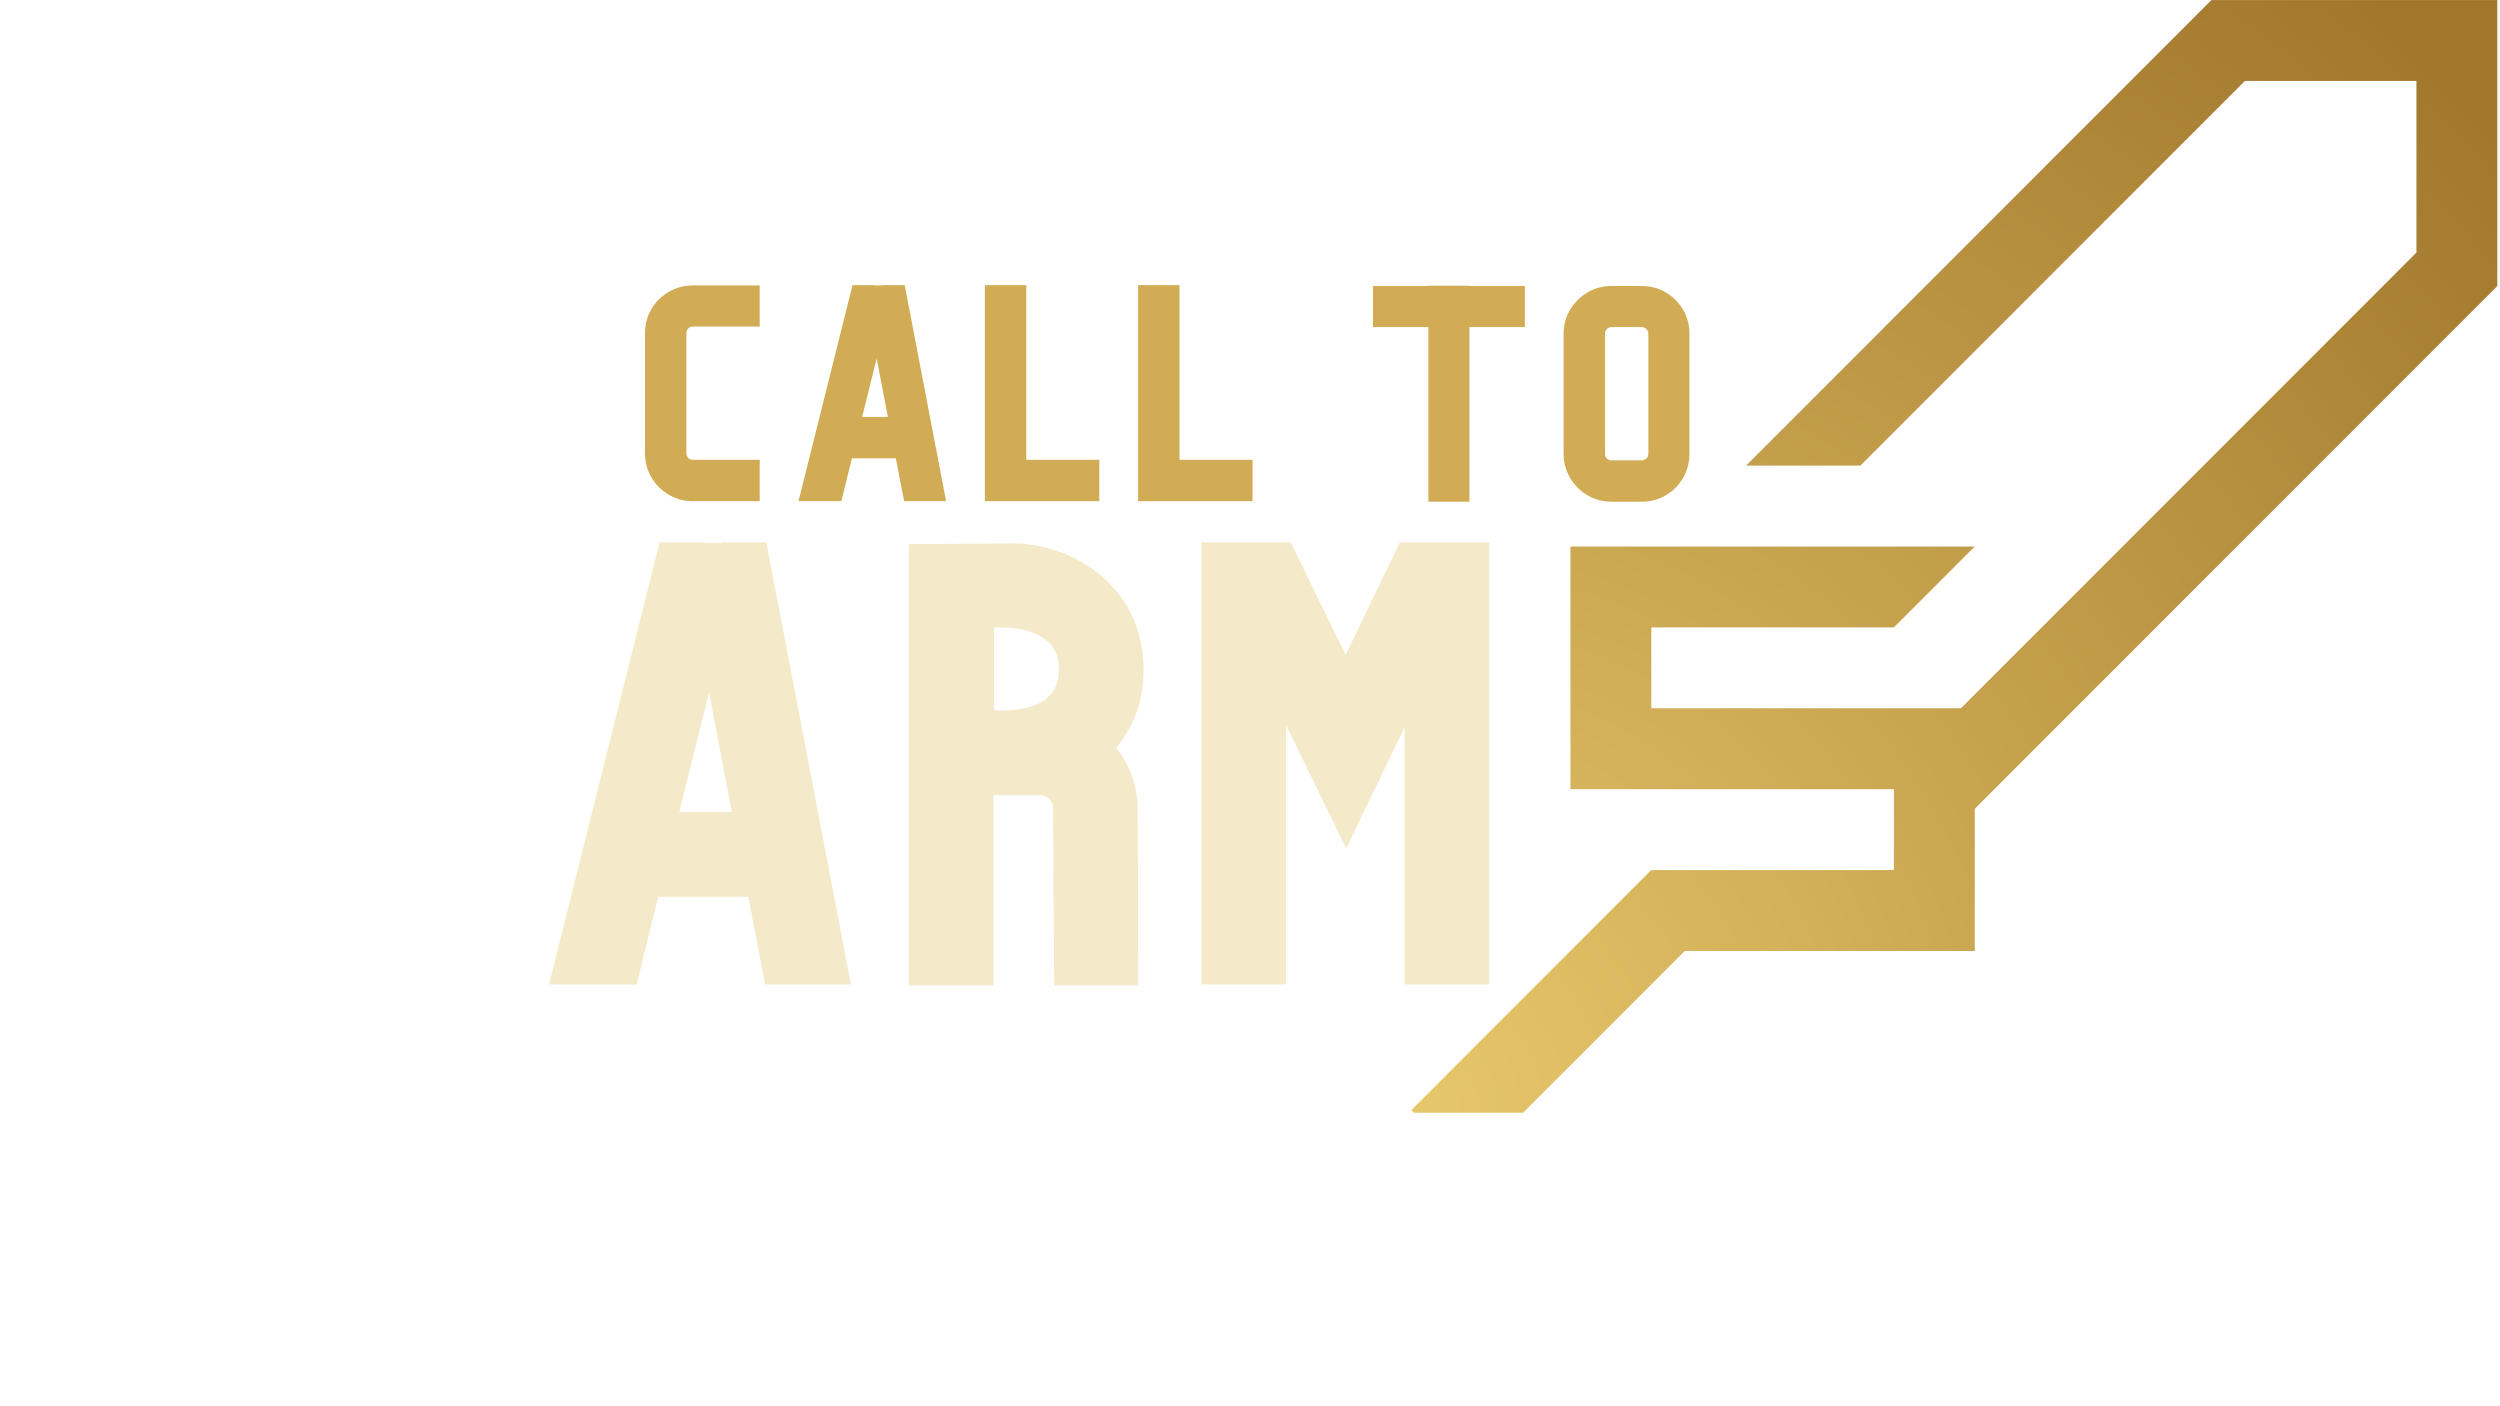
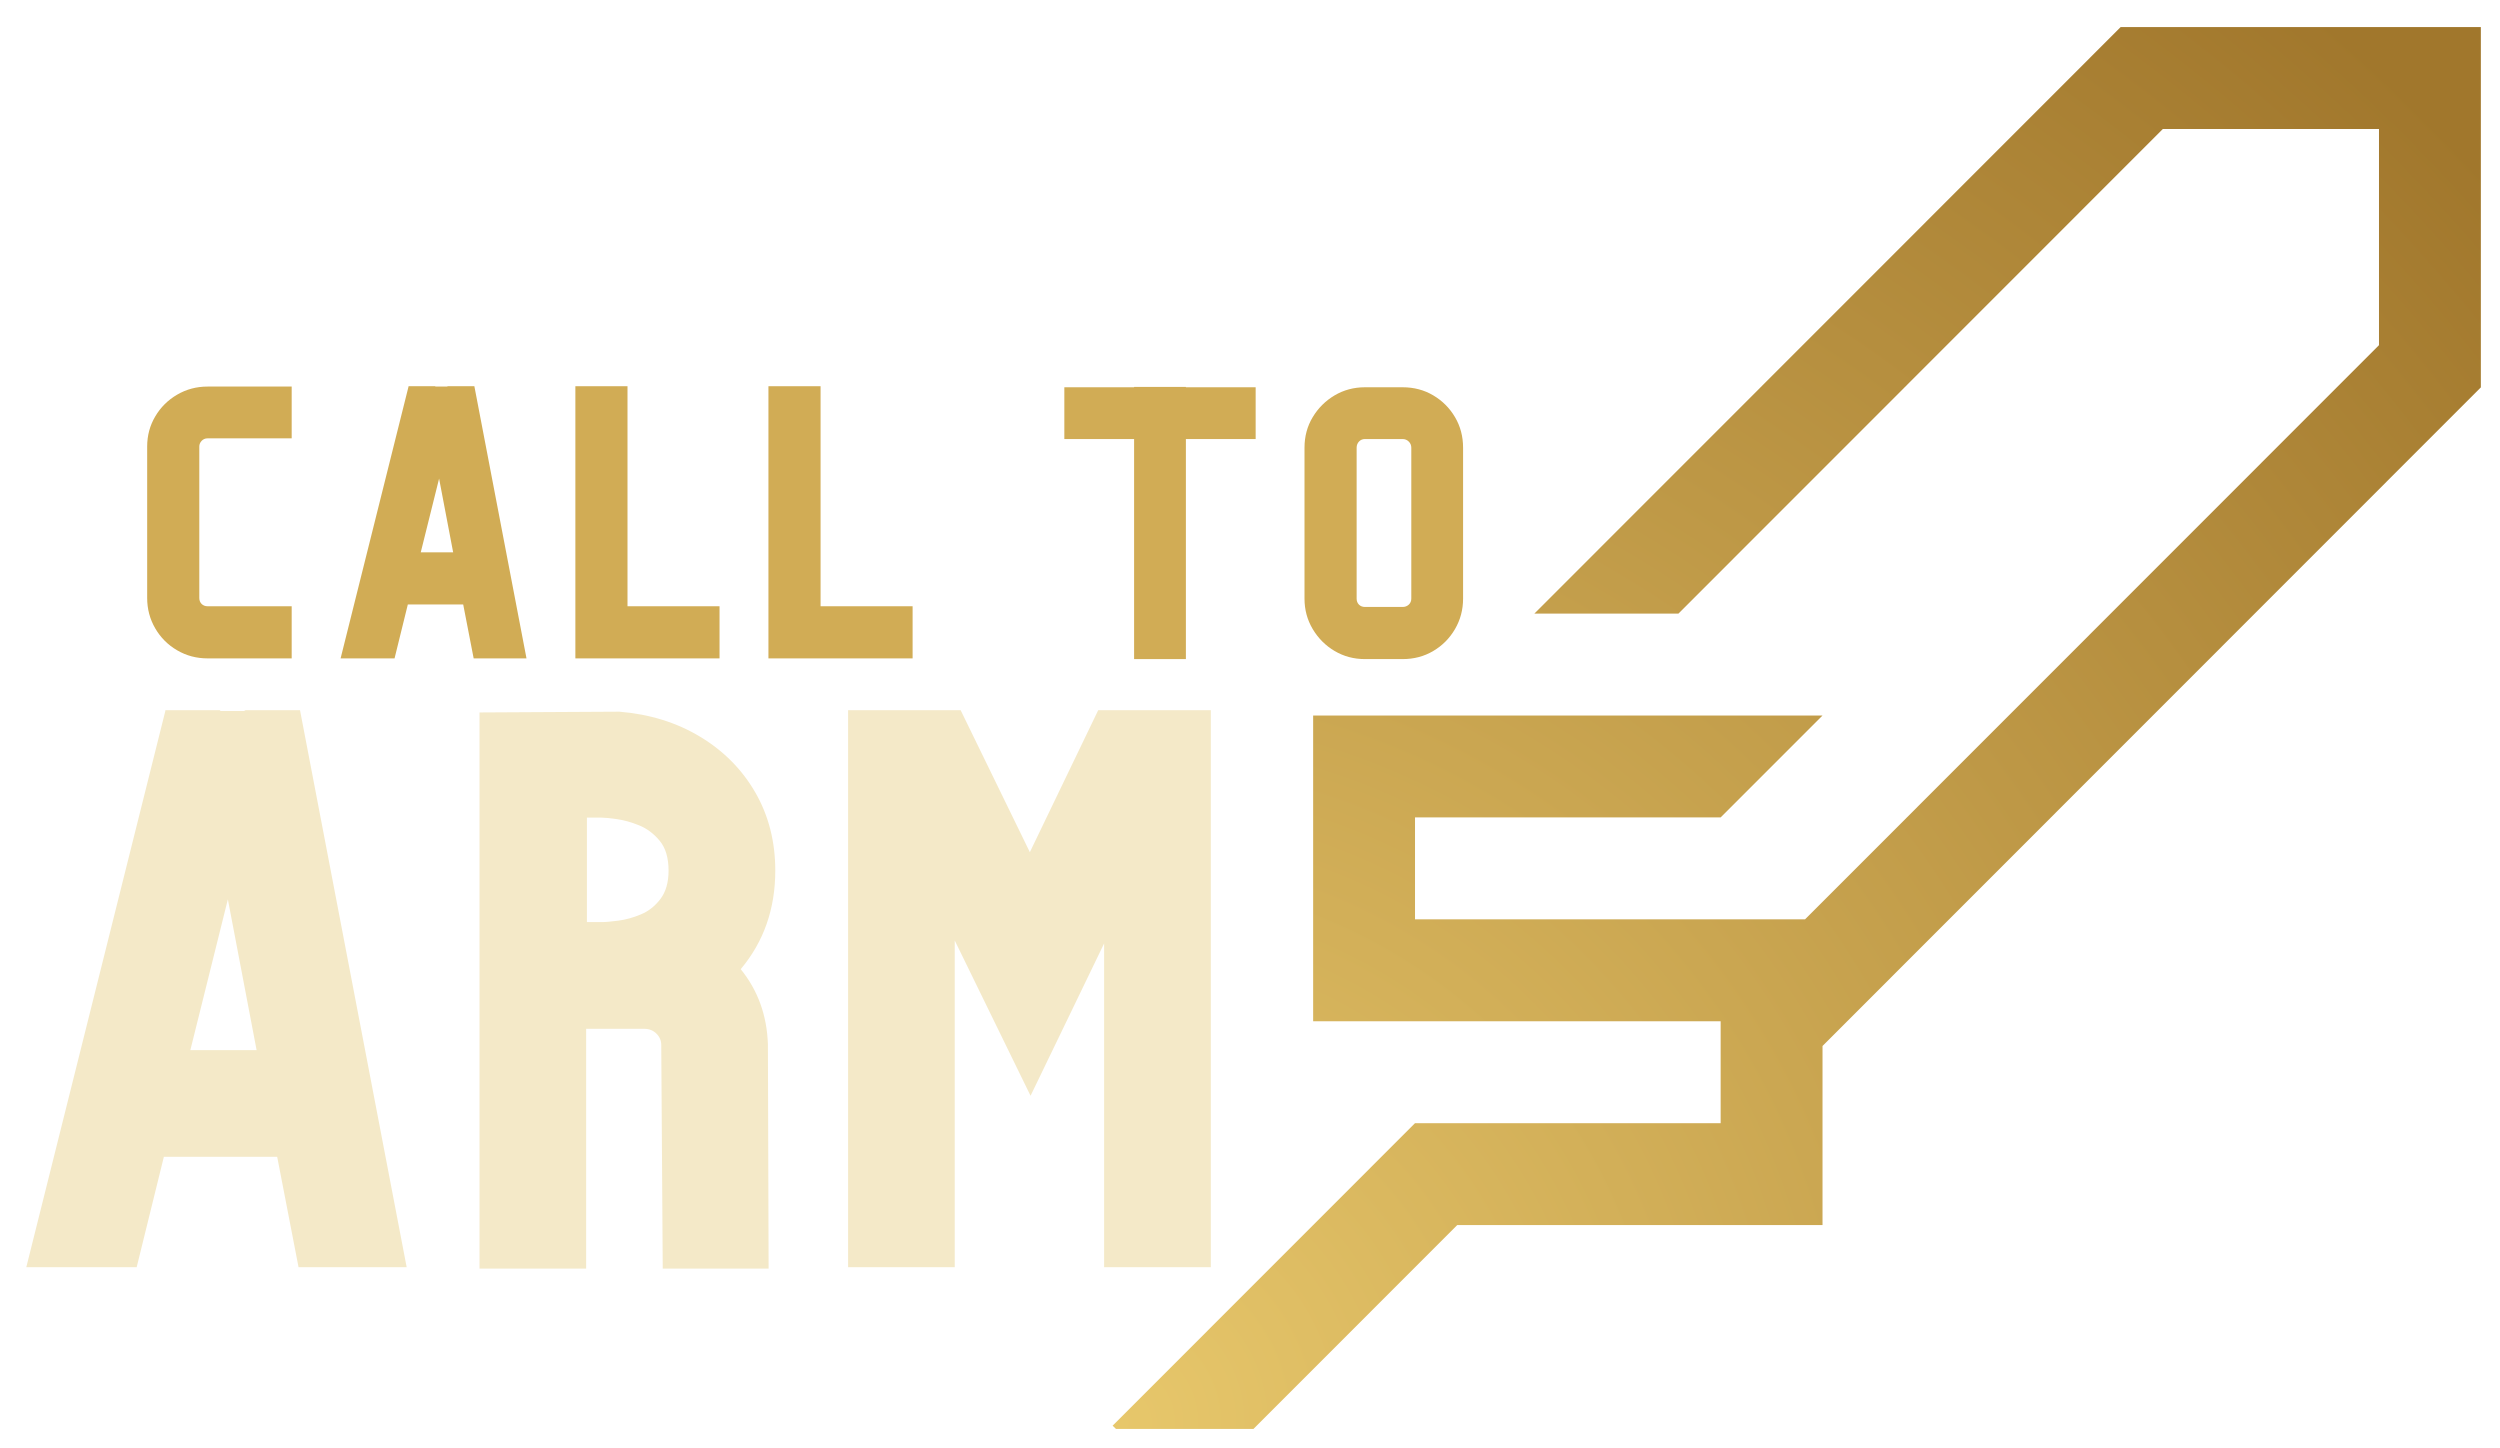
- <svg xmlns="http://www.w3.org/2000/svg" width="934" zoomAndPan="magnify" viewBox="0 0 700.5 393.75" height="525" preserveAspectRatio="xMidYMid meet" version="1.0">
+ <svg xmlns="http://www.w3.org/2000/svg" zoomAndPan="magnify" viewBox="148 -6 556 322" preserveAspectRatio="xMidYMid meet" version="1.0">
  <defs>
    <g />
    <clipPath id="4626501bcc">
      <path d="M 619.637 0.016 L 489.246 130.461 L 521.285 130.461 L 629.02 22.684 L 677.086 22.684 L 677.086 70.766 L 549.441 198.461 L 462.699 198.461 L 462.699 175.793 L 530.672 175.793 L 553.328 153.129 L 440.043 153.129 L 440.043 221.129 L 530.672 221.129 L 530.672 243.793 L 462.699 243.793 L 394.727 311.793 L 426.77 311.793 L 472.082 266.461 L 553.328 266.461 L 553.328 226.625 L 699.742 80.152 L 699.742 0.016 Z M 619.637 0.016 " clip-rule="nonzero" />
    </clipPath>
    <clipPath id="e4647adb8a">
      <path d="M 239.031 162.25 L 553.438 464.234 L 855.434 149.559 L 541.023 -152.426 Z M 239.031 162.25 " clip-rule="nonzero" />
    </clipPath>
    <radialGradient gradientTransform="matrix(0.692432, -0.721495, 0.721204, 0.692711, 396.4196, 310.3074)" gradientUnits="userSpaceOnUse" r="412.577" cx="0" id="fbadad0c0d" cy="0" fx="0" fy="0">
      <stop stop-opacity="1" stop-color="rgb(90.413%, 77.844%, 42.154%)" offset="0" />
      <stop stop-opacity="1" stop-color="rgb(63.139%, 46.669%, 17.249%)" offset="1" />
    </radialGradient>
    <clipPath id="631790be75">
      <path d="M 0.25 0.348 L 86 0.348 L 86 125 L 0.25 125 Z M 0.25 0.348 " clip-rule="nonzero" />
    </clipPath>
    <clipPath id="aa15cc6a74">
      <path d="M 183 0.348 L 265 0.348 L 265 125 L 183 125 Z M 183 0.348 " clip-rule="nonzero" />
    </clipPath>
    <clipPath id="55634eedcf">
      <rect x="0" width="282" y="0" height="167" />
    </clipPath>
  </defs>
  <g clip-path="url(#4626501bcc)">
    <g clip-path="url(#e4647adb8a)">
      <path fill="url(#fbadad0c0d)" d="M 240.09 161.855 L 553.742 463.121 L 855.016 149.203 L 541.363 -152.062 Z M 240.09 161.855 " fill-rule="nonzero" />
    </g>
  </g>
  <g fill="#d1ac55" fill-opacity="1">
    <g transform="translate(180.7298, 140.5037)">
      <g>
        <path d="M 32.141 -60.531 L 32.141 -49.016 L 13.438 -49.016 C 12.906 -49.016 12.461 -48.828 12.109 -48.453 C 11.766 -48.086 11.594 -47.664 11.594 -47.188 L 11.594 -13.516 C 11.594 -12.984 11.766 -12.539 12.109 -12.188 C 12.461 -11.844 12.906 -11.672 13.438 -11.672 L 32.141 -11.672 L 32.141 -0.078 L 13.438 -0.078 C 10.977 -0.078 8.723 -0.676 6.672 -1.875 C 4.617 -3.07 2.992 -4.695 1.797 -6.75 C 0.598 -8.812 0 -11.066 0 -13.516 L 0 -47.188 C 0 -49.633 0.598 -51.867 1.797 -53.891 C 2.992 -55.922 4.617 -57.535 6.672 -58.734 C 8.723 -59.93 10.977 -60.531 13.438 -60.531 Z M 32.141 -60.531 " />
      </g>
    </g>
  </g>
  <g fill="#d1ac55" fill-opacity="1">
    <g transform="translate(223.7485, 140.5037)">
      <g>
        <path d="M 14.953 -12.078 L 12 -0.078 L 0 -0.078 L 15.109 -60.531 L 15.109 -60.609 L 21.031 -60.609 L 21.109 -60.531 L 23.672 -60.531 L 23.828 -60.609 L 29.75 -60.609 L 41.344 -0.078 L 29.594 -0.078 L 27.266 -12.078 Z M 21.906 -40.062 L 17.828 -23.672 L 25.031 -23.672 Z M 21.906 -40.062 " />
      </g>
    </g>
  </g>
  <g fill="#d1ac55" fill-opacity="1">
    <g transform="translate(275.9624, 140.5037)">
      <g>
        <path d="M 0 -0.078 L 0 -60.609 L 11.594 -60.609 L 11.594 -11.672 L 32.062 -11.672 L 32.062 -0.078 Z M 0 -0.078 " />
      </g>
    </g>
  </g>
  <g fill="#d1ac55" fill-opacity="1">
    <g transform="translate(318.9012, 140.5037)">
      <g>
        <path d="M 0 -0.078 L 0 -60.609 L 11.594 -60.609 L 11.594 -11.672 L 32.062 -11.672 L 32.062 -0.078 Z M 0 -0.078 " />
      </g>
    </g>
  </g>
  <g fill="#d1ac55" fill-opacity="1">
    <g transform="translate(361.84, 140.5037)">
      <g />
    </g>
  </g>
  <g fill="#d1ac55" fill-opacity="1">
    <g transform="translate(384.7091, 140.5037)">
      <g>
        <path d="M 0 -60.375 L 15.516 -60.375 L 15.516 -60.453 L 27.031 -60.453 L 27.031 -60.375 L 42.547 -60.375 L 42.547 -48.859 L 27.031 -48.859 L 27.031 0.078 L 15.516 0.078 L 15.516 -48.859 L 0 -48.859 Z M 0 -60.375 " />
      </g>
    </g>
  </g>
  <g fill="#d1ac55" fill-opacity="1">
    <g transform="translate(438.1224, 140.5037)">
      <g>
        <path d="M 21.828 -60.375 C 24.336 -60.375 26.602 -59.773 28.625 -58.578 C 30.656 -57.379 32.27 -55.766 33.469 -53.734 C 34.664 -51.711 35.266 -49.445 35.266 -46.938 L 35.266 -13.359 C 35.266 -10.898 34.664 -8.645 33.469 -6.594 C 32.27 -4.539 30.656 -2.914 28.625 -1.719 C 26.602 -0.52 24.336 0.078 21.828 0.078 L 13.438 0.078 C 10.977 0.078 8.734 -0.52 6.703 -1.719 C 4.68 -2.914 3.055 -4.539 1.828 -6.594 C 0.609 -8.645 0 -10.898 0 -13.359 L 0 -46.938 C 0 -49.445 0.609 -51.711 1.828 -53.734 C 3.055 -55.766 4.68 -57.379 6.703 -58.578 C 8.734 -59.773 10.977 -60.375 13.438 -60.375 Z M 23.75 -13.359 L 23.75 -46.938 C 23.75 -47.469 23.562 -47.922 23.188 -48.297 C 22.812 -48.672 22.359 -48.859 21.828 -48.859 L 13.438 -48.859 C 12.906 -48.859 12.461 -48.672 12.109 -48.297 C 11.766 -47.922 11.594 -47.469 11.594 -46.938 L 11.594 -13.359 C 11.594 -12.828 11.766 -12.383 12.109 -12.031 C 12.461 -11.688 12.906 -11.516 13.438 -11.516 L 21.828 -11.516 C 22.359 -11.516 22.812 -11.688 23.188 -12.031 C 23.562 -12.383 23.75 -12.828 23.75 -13.359 Z M 23.75 -13.359 " />
      </g>
    </g>
  </g>
  <g transform="matrix(1, 0, 0, 1, 153, 151)">
    <g clip-path="url(#55634eedcf)">
      <g clip-path="url(#631790be75)">
        <g fill="#f4e9c8" fill-opacity="1">
          <g transform="translate(0.84917, 124.9808)">
            <g>
              <path d="M 30.594 -24.703 L 24.547 -0.156 L 0 -0.156 L 30.922 -123.859 L 30.922 -124.031 L 43.031 -124.031 L 43.203 -123.859 L 48.438 -123.859 L 48.766 -124.031 L 60.875 -124.031 L 84.594 -0.156 L 60.547 -0.156 L 55.797 -24.703 Z M 44.828 -81.969 L 36.484 -48.438 L 51.219 -48.438 Z M 44.828 -81.969 " />
            </g>
          </g>
        </g>
      </g>
      <g fill="#f4e9c8" fill-opacity="1">
        <g transform="translate(101.6416, 124.9808)">
          <g>
            <path d="M 64.141 -49.734 L 64.297 0.156 L 40.75 0.156 L 40.422 -49.578 C 40.422 -50.555 40.062 -51.398 39.344 -52.109 C 38.633 -52.816 37.738 -53.172 36.656 -53.172 L 23.719 -53.172 L 23.719 0.156 L 0 0.156 L 0 -123.531 L 31.094 -123.703 C 37.852 -123.148 43.848 -121.289 49.078 -118.125 C 54.316 -114.969 58.41 -110.828 61.359 -105.703 C 64.305 -100.578 65.781 -94.797 65.781 -88.359 C 65.781 -79.848 63.219 -72.539 58.094 -66.438 C 61.906 -61.738 63.922 -56.172 64.141 -49.734 Z M 27.156 -76.906 C 28.031 -76.906 29.285 -77.016 30.922 -77.234 C 32.555 -77.453 34.219 -77.914 35.906 -78.625 C 37.602 -79.332 39.051 -80.477 40.25 -82.062 C 41.445 -83.645 42.047 -85.742 42.047 -88.359 C 42.047 -91.191 41.391 -93.398 40.078 -94.984 C 38.773 -96.566 37.25 -97.711 35.5 -98.422 C 33.758 -99.129 32.098 -99.594 30.516 -99.812 C 28.93 -100.031 27.812 -100.141 27.156 -100.141 L 23.891 -100.141 L 23.891 -76.906 Z M 27.156 -76.906 " />
          </g>
        </g>
      </g>
      <g clip-path="url(#aa15cc6a74)">
        <g fill="#f4e9c8" fill-opacity="1">
          <g transform="translate(183.6173, 124.9808)">
            <g>
              <path d="M 55.625 -124.031 L 80.672 -124.031 L 80.672 -0.156 L 56.938 -0.156 L 56.938 -72.156 L 40.578 -38.281 L 23.719 -72.812 L 23.719 -0.156 L 0 -0.156 L 0 -124.031 L 25.031 -124.031 L 40.422 -92.453 Z M 55.625 -124.031 " />
            </g>
          </g>
        </g>
      </g>
    </g>
  </g>
</svg>
